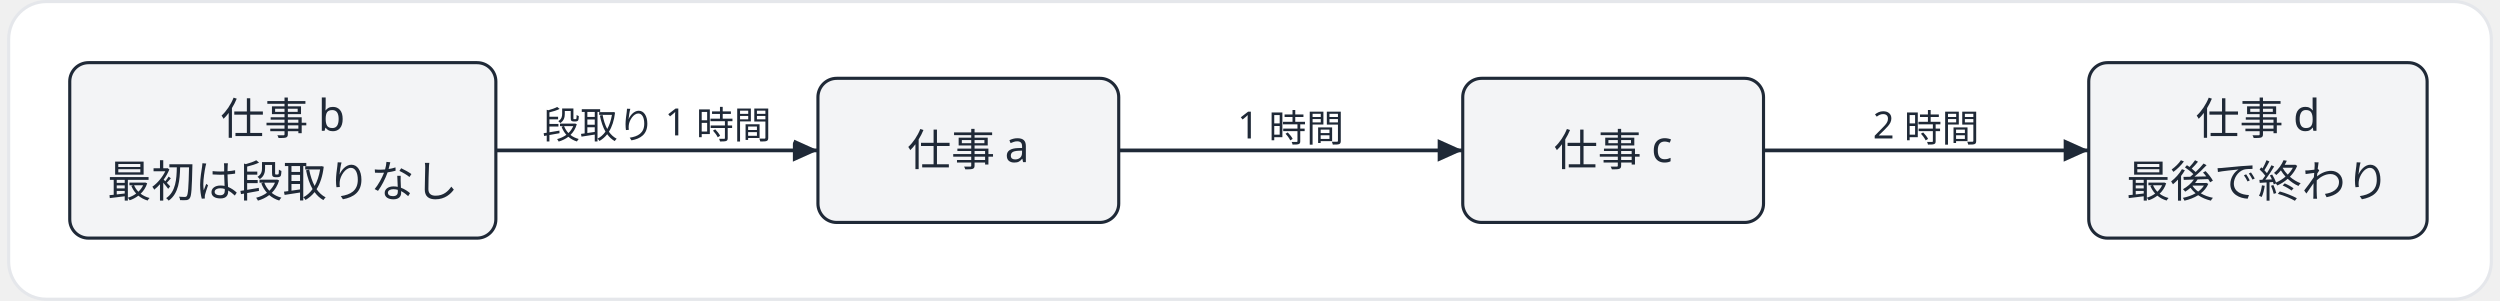
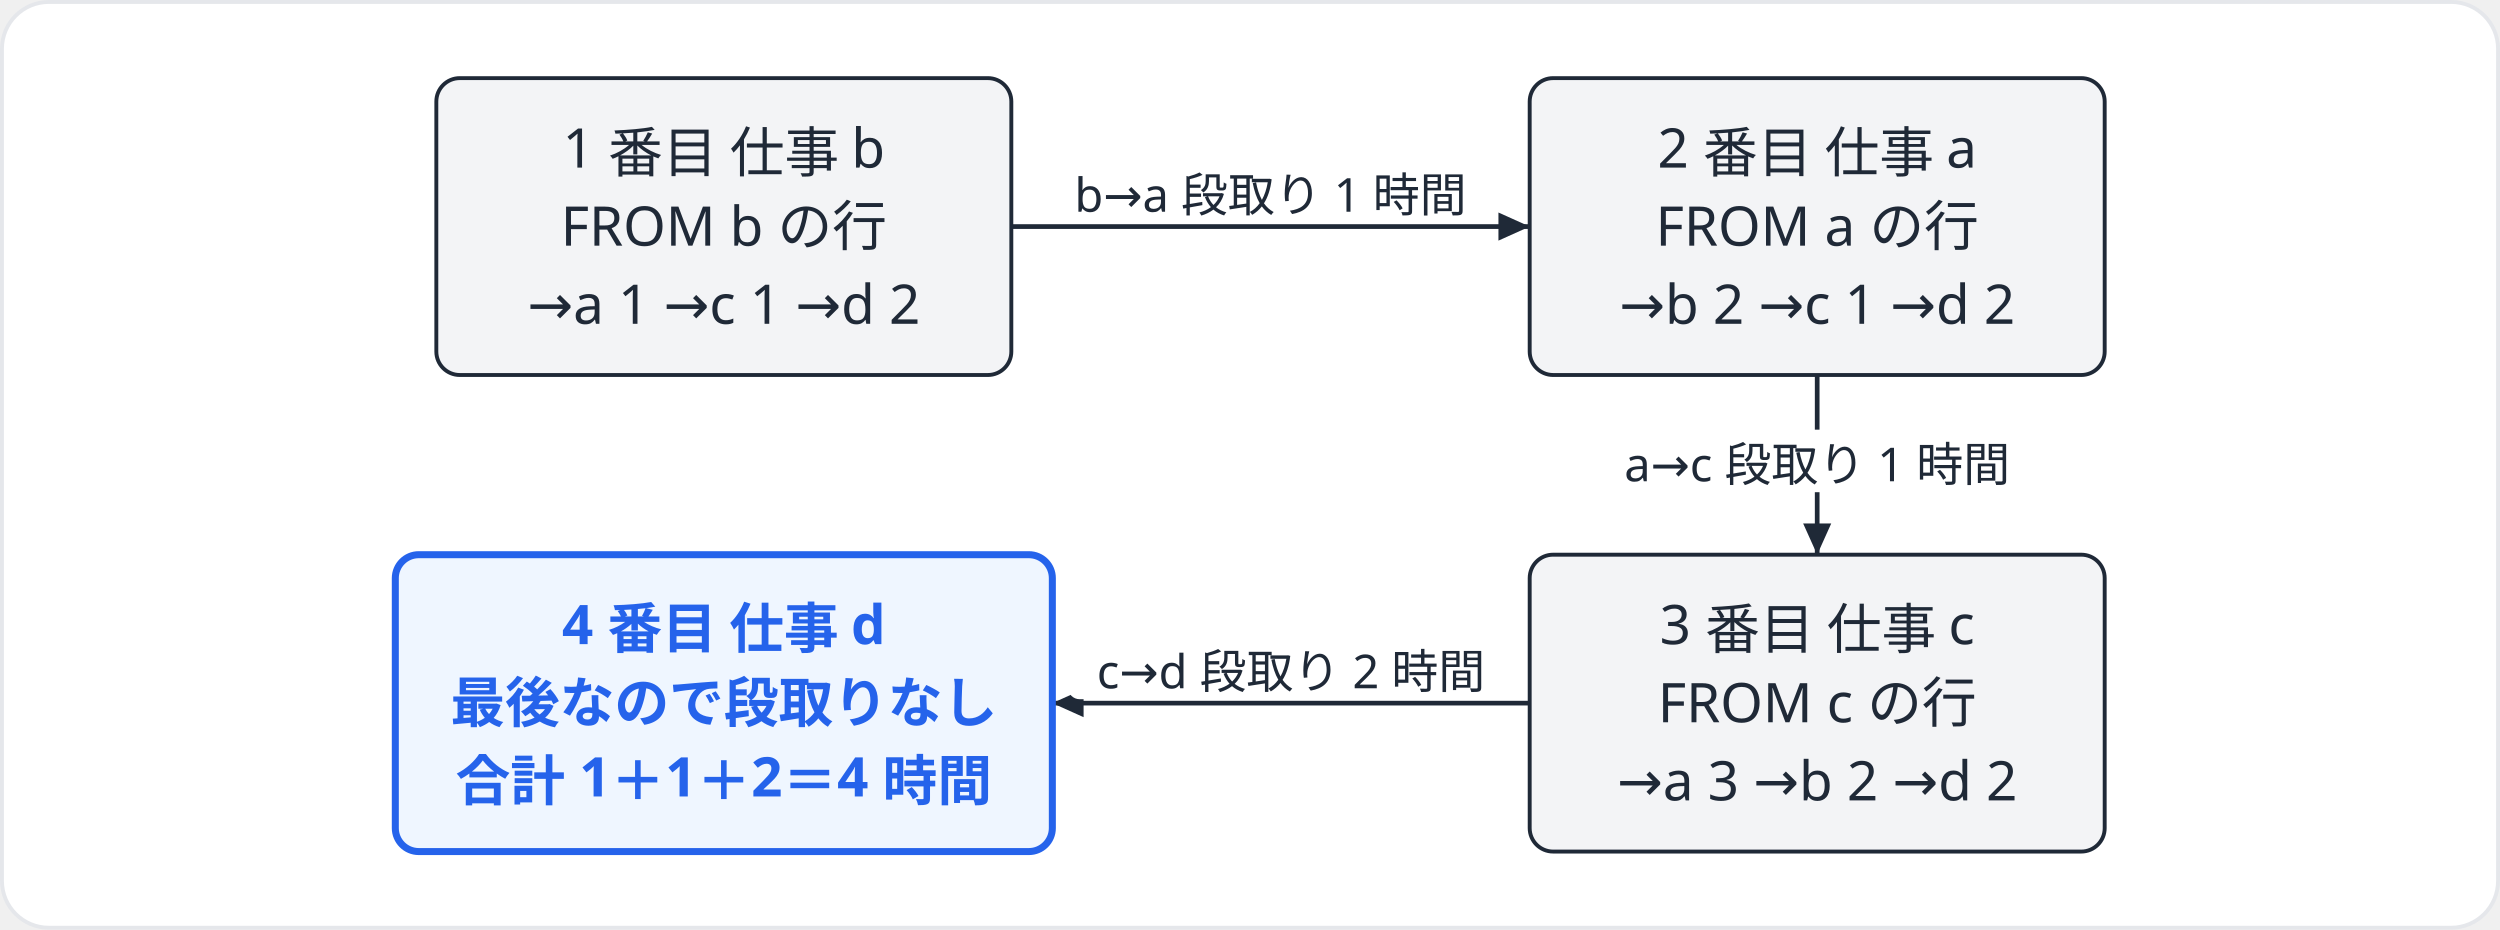
- <svg xmlns="http://www.w3.org/2000/svg" width="640" height="77" viewBox="0 0 793.4 96">
-   <rect x="0.5" y="0.5" width="792.4" height="95" rx="12" fill="#ffffff" stroke="#e5e7eb" stroke-width="1" />
-   <g transform="translate(20 20)">
-     <polyline points="136,28 238.8,28" fill="none" stroke="#1f2937" stroke-width="1.2" stroke-linejoin="round" />
-     <polygon points="238.8,28 230.8,31.6 230.8,24.4" fill="#1f2937" />
-     <polyline points="334.8,28 444.6,28" fill="none" stroke="#1f2937" stroke-width="1.2" stroke-linejoin="round" />
-     <polygon points="444.6,28 436.6,31.6 436.6,24.4" fill="#1f2937" />
-     <polyline points="540.6,28 644.4,28" fill="none" stroke="#1f2937" stroke-width="1.2" stroke-linejoin="round" />
-     <polygon points="644.4,28 636.4,31.6 636.4,24.4" fill="#1f2937" />
-     <rect x="0" y="0" width="136" height="56" rx="6" fill="#f3f4f6" stroke="#1f2937" stroke-width="1" />
-     <text x="68" y="22.9" font-family="Hiragino Sans, Hiragino Kaku Gothic ProN, Noto Sans JP, Yu Gothic, Meiryo, sans-serif" font-size="14" fill="#1f2937" text-anchor="middle">仕事 b</text>
-     <text x="68" y="42.9" font-family="Hiragino Sans, Hiragino Kaku Gothic ProN, Noto Sans JP, Yu Gothic, Meiryo, sans-serif" font-size="14" fill="#1f2937" text-anchor="middle">最初は段取りなし</text>
-     <rect x="238.8" y="5" width="96" height="46" rx="6" fill="#f3f4f6" stroke="#1f2937" stroke-width="1" />
-     <text x="286.8" y="32.9" font-family="Hiragino Sans, Hiragino Kaku Gothic ProN, Noto Sans JP, Yu Gothic, Meiryo, sans-serif" font-size="14" fill="#1f2937" text-anchor="middle">仕事 a</text>
-     <rect x="444.6" y="5" width="96" height="46" rx="6" fill="#f3f4f6" stroke="#1f2937" stroke-width="1" />
-     <text x="492.6" y="32.9" font-family="Hiragino Sans, Hiragino Kaku Gothic ProN, Noto Sans JP, Yu Gothic, Meiryo, sans-serif" font-size="14" fill="#1f2937" text-anchor="middle">仕事 c</text>
-     <rect x="644.4" y="0" width="108" height="56" rx="6" fill="#f3f4f6" stroke="#1f2937" stroke-width="1" />
-     <text x="698.4" y="22.9" font-family="Hiragino Sans, Hiragino Kaku Gothic ProN, Noto Sans JP, Yu Gothic, Meiryo, sans-serif" font-size="14" fill="#1f2937" text-anchor="middle">仕事 d</text>
-     <text x="698.4" y="42.9" font-family="Hiragino Sans, Hiragino Kaku Gothic ProN, Noto Sans JP, Yu Gothic, Meiryo, sans-serif" font-size="14" fill="#1f2937" text-anchor="middle">最後で終わり</text>
-     <rect x="143.5" y="11" width="87.8" height="16" rx="3" fill="#ffffff" />
-     <text x="187.4" y="24.2" font-family="Hiragino Sans, Hiragino Kaku Gothic ProN, Noto Sans JP, Yu Gothic, Meiryo, sans-serif" font-size="12" fill="#1f2937" text-anchor="middle">段取り 1 時間</text>
-     <rect x="367.1" y="11" width="45.2" height="16" rx="3" fill="#ffffff" />
-     <text x="389.7" y="24.2" font-family="Hiragino Sans, Hiragino Kaku Gothic ProN, Noto Sans JP, Yu Gothic, Meiryo, sans-serif" font-size="12" fill="#1f2937" text-anchor="middle">1 時間</text>
-     <rect x="569.9" y="11" width="45.2" height="16" rx="3" fill="#ffffff" />
-     <text x="592.5" y="24.2" font-family="Hiragino Sans, Hiragino Kaku Gothic ProN, Noto Sans JP, Yu Gothic, Meiryo, sans-serif" font-size="12" fill="#1f2937" text-anchor="middle">2 時間</text>
+ <svg xmlns="http://www.w3.org/2000/svg" width="640" height="238" viewBox="0 0 640 238">
+   <rect x="0.5" y="0.5" width="639" height="237" rx="12" fill="#ffffff" stroke="#e5e7eb" stroke-width="1" />
+   <g transform="translate(101.2 20)">
+     <polyline points="157.7,38 290.4,38" fill="none" stroke="#1f2937" stroke-width="1.2" stroke-linejoin="round" />
+     <polygon points="290.4,38 282.4,41.6 282.4,34.4" fill="#1f2937" />
+     <polyline points="364,76 364,122" fill="none" stroke="#1f2937" stroke-width="1.2" stroke-linejoin="round" />
+     <polygon points="364,122 360.4,114 367.6,114" fill="#1f2937" />
+     <polyline points="290.4,160 168.2,160" fill="none" stroke="#1f2937" stroke-width="1.2" stroke-linejoin="round" />
+     <polygon points="168.2,160 176.2,156.4 176.2,163.6" fill="#1f2937" />
+     <rect x="10.5" y="0" width="147.2" height="76" rx="6" fill="#f3f4f6" stroke="#1f2937" stroke-width="1" />
+     <text x="84.1" y="22.9" font-family="Hiragino Sans, Hiragino Kaku Gothic ProN, Noto Sans JP, Yu Gothic, Meiryo, sans-serif" font-size="14" fill="#1f2937" text-anchor="middle">1 番目 仕事 b</text>
+     <text x="84.1" y="42.9" font-family="Hiragino Sans, Hiragino Kaku Gothic ProN, Noto Sans JP, Yu Gothic, Meiryo, sans-serif" font-size="14" fill="#1f2937" text-anchor="middle">FROM b の行</text>
+     <text x="84.1" y="62.9" font-family="Hiragino Sans, Hiragino Kaku Gothic ProN, Noto Sans JP, Yu Gothic, Meiryo, sans-serif" font-size="14" fill="#1f2937" text-anchor="middle">→a 1  →c 1  →d 2</text>
+     <rect x="290.4" y="0" width="147.2" height="76" rx="6" fill="#f3f4f6" stroke="#1f2937" stroke-width="1" />
+     <text x="364" y="22.9" font-family="Hiragino Sans, Hiragino Kaku Gothic ProN, Noto Sans JP, Yu Gothic, Meiryo, sans-serif" font-size="14" fill="#1f2937" text-anchor="middle">2 番目 仕事 a</text>
+     <text x="364" y="42.9" font-family="Hiragino Sans, Hiragino Kaku Gothic ProN, Noto Sans JP, Yu Gothic, Meiryo, sans-serif" font-size="14" fill="#1f2937" text-anchor="middle">FROM a の行</text>
+     <text x="364" y="62.9" font-family="Hiragino Sans, Hiragino Kaku Gothic ProN, Noto Sans JP, Yu Gothic, Meiryo, sans-serif" font-size="14" fill="#1f2937" text-anchor="middle">→b 2  →c 1  →d 2</text>
+     <rect x="290.4" y="122" width="147.2" height="76" rx="6" fill="#f3f4f6" stroke="#1f2937" stroke-width="1" />
+     <text x="364" y="144.9" font-family="Hiragino Sans, Hiragino Kaku Gothic ProN, Noto Sans JP, Yu Gothic, Meiryo, sans-serif" font-size="14" fill="#1f2937" text-anchor="middle">3 番目 仕事 c</text>
+     <text x="364" y="164.9" font-family="Hiragino Sans, Hiragino Kaku Gothic ProN, Noto Sans JP, Yu Gothic, Meiryo, sans-serif" font-size="14" fill="#1f2937" text-anchor="middle">FROM c の行</text>
+     <text x="364" y="184.9" font-family="Hiragino Sans, Hiragino Kaku Gothic ProN, Noto Sans JP, Yu Gothic, Meiryo, sans-serif" font-size="14" fill="#1f2937" text-anchor="middle">→a 3  →b 2  →d 2</text>
+     <rect x="0" y="122" width="168.2" height="76" rx="6" fill="#eff6ff" stroke="#2563eb" stroke-width="1.8" />
+     <text x="84.1" y="144.9" font-family="Hiragino Sans, Hiragino Kaku Gothic ProN, Noto Sans JP, Yu Gothic, Meiryo, sans-serif" font-size="14" fill="#2563eb" text-anchor="middle" font-weight="600">4 番目 仕事 d</text>
+     <text x="84.1" y="164.9" font-family="Hiragino Sans, Hiragino Kaku Gothic ProN, Noto Sans JP, Yu Gothic, Meiryo, sans-serif" font-size="14" fill="#2563eb" text-anchor="middle" font-weight="600">最後なので段取りなし</text>
+     <text x="84.1" y="184.9" font-family="Hiragino Sans, Hiragino Kaku Gothic ProN, Noto Sans JP, Yu Gothic, Meiryo, sans-serif" font-size="14" fill="#2563eb" text-anchor="middle" font-weight="600">合計 1＋1＋2＝4 時間</text>
+     <rect x="166.95" y="21" width="114.2" height="16" rx="3" fill="#ffffff" />
+     <text x="224.05" y="34.2" font-family="Hiragino Sans, Hiragino Kaku Gothic ProN, Noto Sans JP, Yu Gothic, Meiryo, sans-serif" font-size="12" fill="#1f2937" text-anchor="middle">b→a 段取り 1 時間</text>
+     <rect x="306.9" y="90" width="114.2" height="16" rx="3" fill="#ffffff" />
+     <text x="364" y="103.2" font-family="Hiragino Sans, Hiragino Kaku Gothic ProN, Noto Sans JP, Yu Gothic, Meiryo, sans-serif" font-size="12" fill="#1f2937" text-anchor="middle">a→c 段取り 1 時間</text>
+     <rect x="172.2" y="143" width="114.2" height="16" rx="3" fill="#ffffff" />
+     <text x="229.3" y="156.2" font-family="Hiragino Sans, Hiragino Kaku Gothic ProN, Noto Sans JP, Yu Gothic, Meiryo, sans-serif" font-size="12" fill="#1f2937" text-anchor="middle">c→d 段取り 2 時間</text>
  </g>
</svg>
